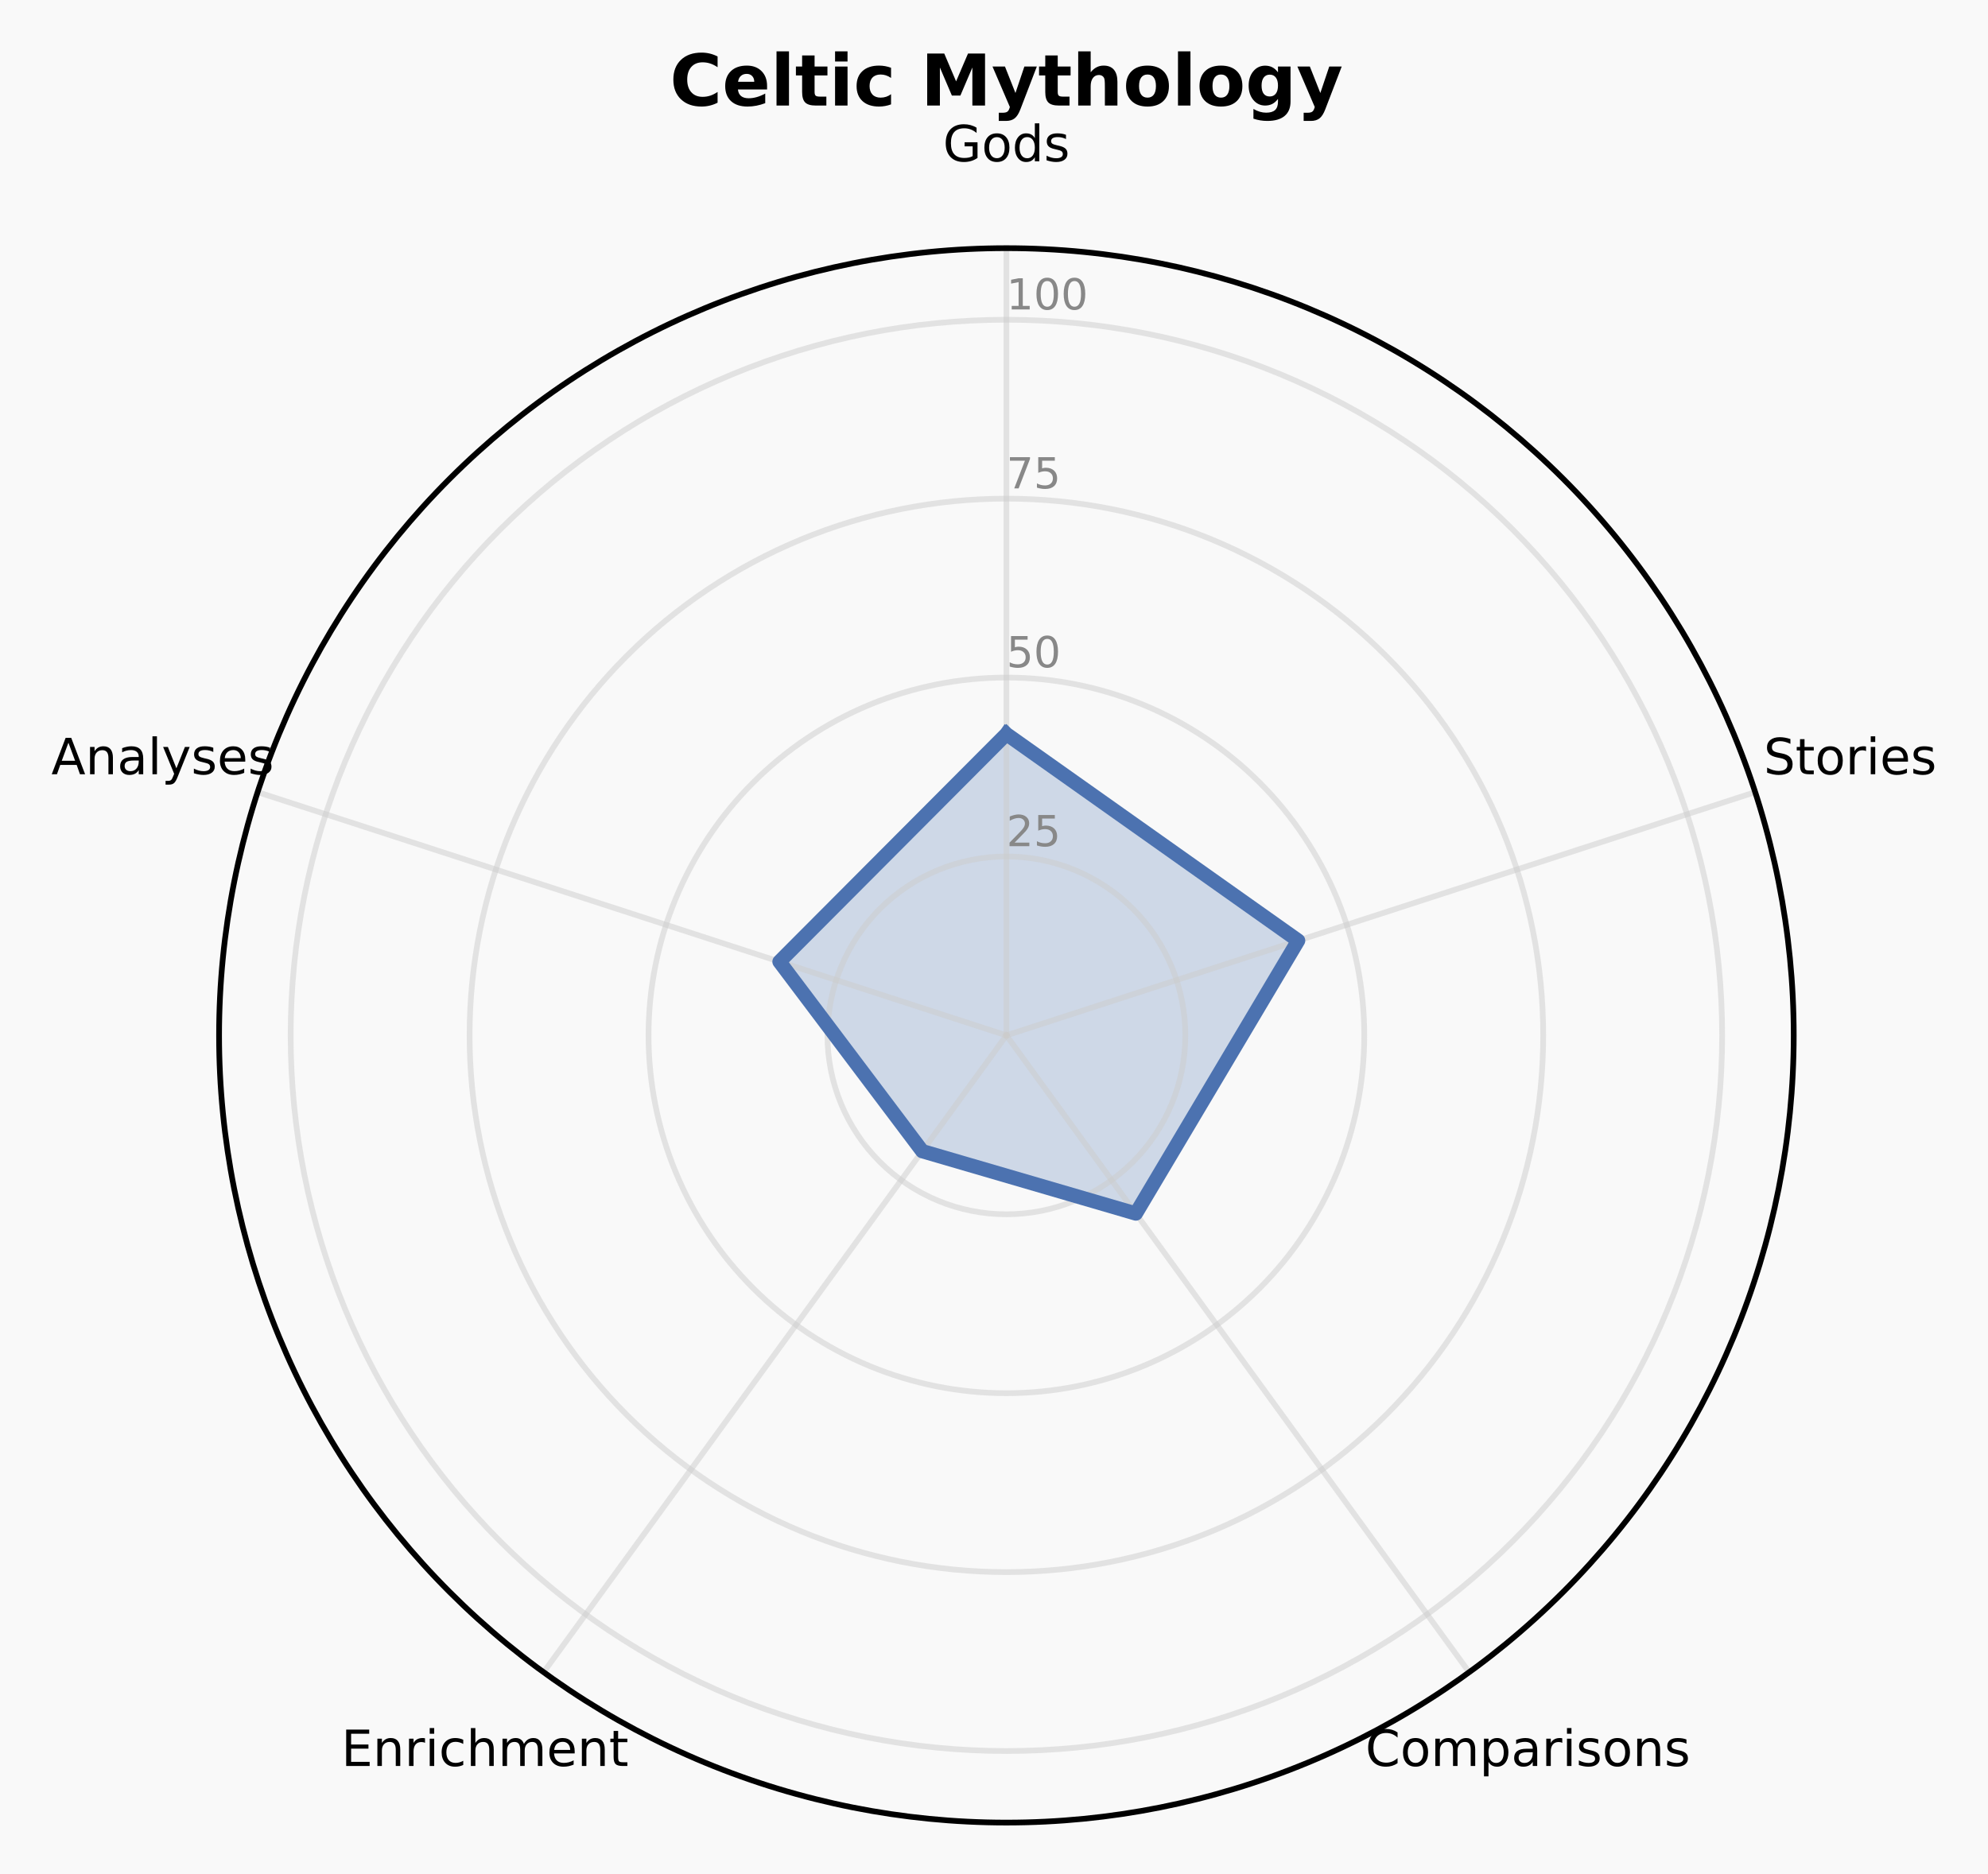
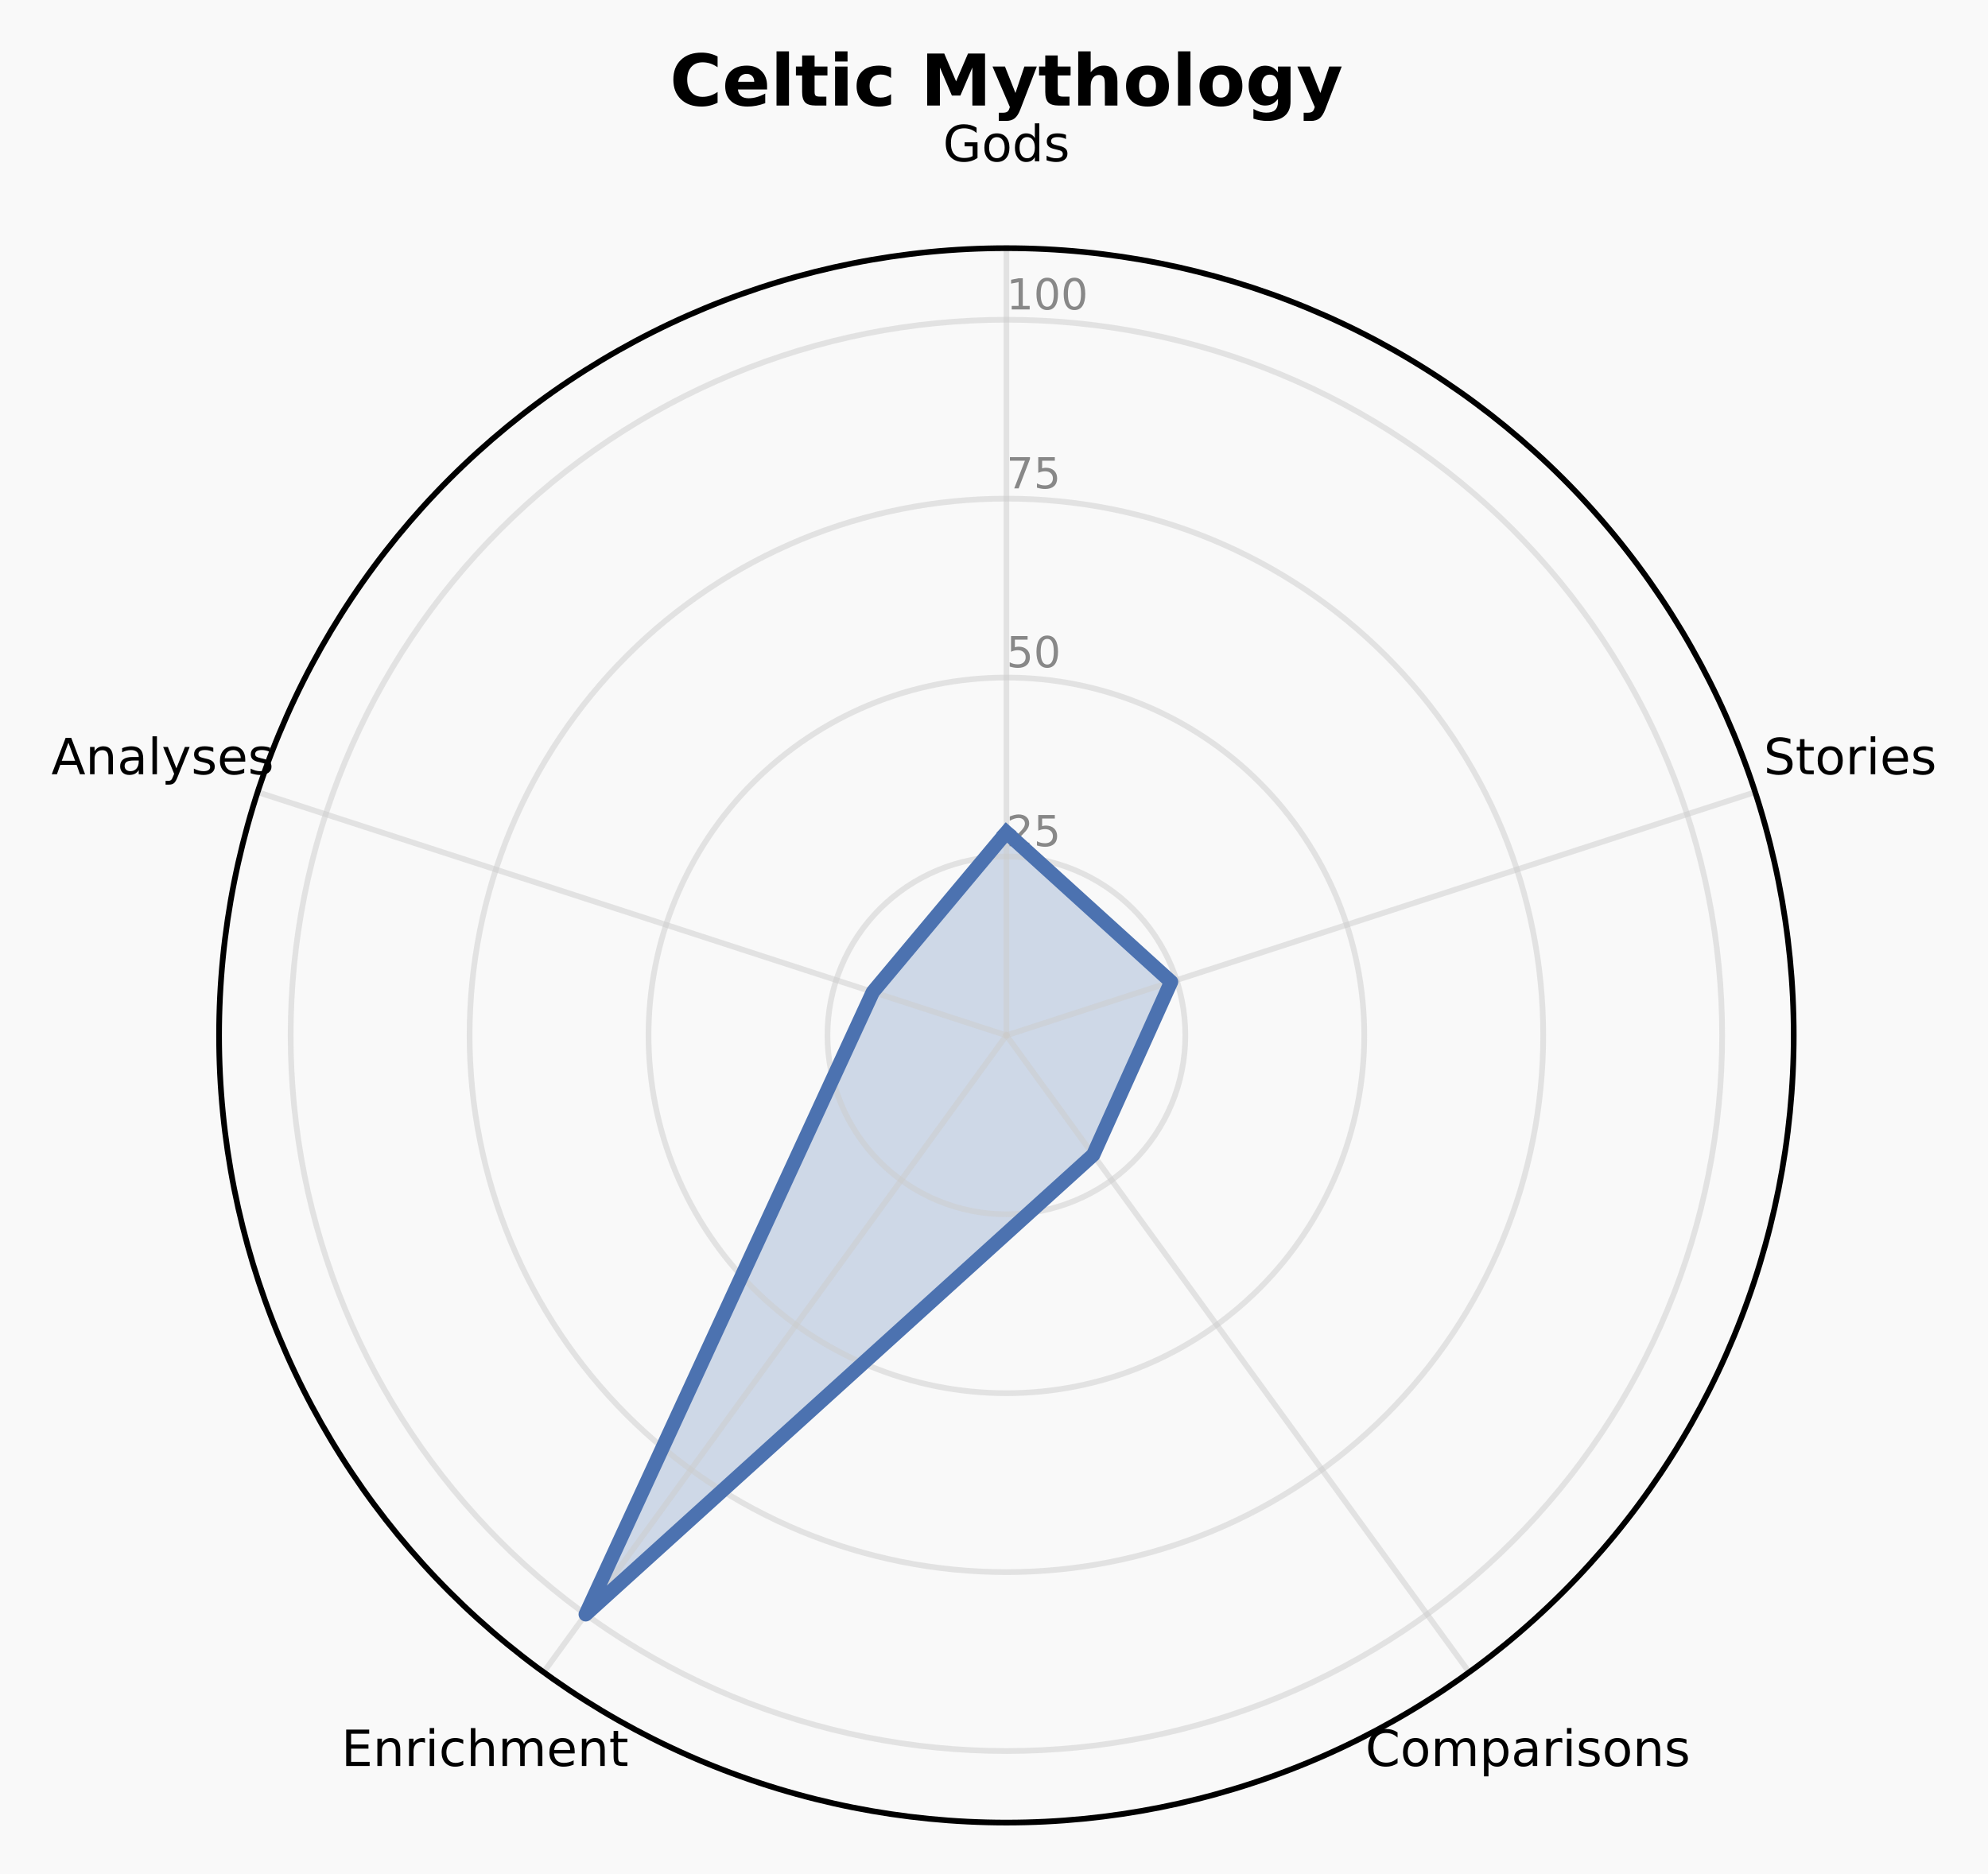
<svg xmlns="http://www.w3.org/2000/svg" xmlns:xlink="http://www.w3.org/1999/xlink" width="278.709pt" height="262.758pt" viewBox="0 0 278.709 262.758" version="1.1">
  <defs>
    <style type="text/css">*{stroke-linejoin: round; stroke-linecap: butt}</style>
  </defs>
  <g id="figure_1">
    <g id="patch_1">
      <path d="M 0 262.758  L 278.709 262.758  L 278.709 0  L 0 0  z " style="fill: #f9f9f9" />
    </g>
    <g id="axes_1">
      <g id="patch_2">
        <path d="M 251.473 145.178  C 251.473 130.683 248.618 116.329 243.071 102.938  C 237.524 89.546 229.393 77.377 219.143 67.128  C 208.894 56.878 196.725 48.748 183.334 43.201  C 169.942 37.654 155.588 34.798 141.093 34.798  C 126.598 34.798 112.244 37.654 98.853 43.201  C 85.461 48.748 73.293 56.878 63.043 67.128  C 52.794 77.377 44.663 89.546 39.116 102.938  C 33.569 116.329 30.714 130.683 30.714 145.178  C 30.714 159.673 33.569 174.027 39.116 187.418  C 44.663 200.81 52.794 212.979 63.043 223.228  C 73.293 233.478 85.461 241.609 98.853 247.155  C 112.244 252.702 126.598 255.558 141.093 255.558  C 155.588 255.558 169.942 252.702 183.334 247.155  C 196.725 241.609 208.894 233.478 219.143 223.228  C 229.393 212.979 237.524 200.81 243.071 187.418  C 248.618 174.027 251.473 159.673 251.473 145.178  M 141.093 145.178  C 141.093 145.178 141.093 145.178 141.093 145.178  C 141.093 145.178 141.093 145.178 141.093 145.178  C 141.093 145.178 141.093 145.178 141.093 145.178  C 141.093 145.178 141.093 145.178 141.093 145.178  C 141.093 145.178 141.093 145.178 141.093 145.178  C 141.093 145.178 141.093 145.178 141.093 145.178  C 141.093 145.178 141.093 145.178 141.093 145.178  C 141.093 145.178 141.093 145.178 141.093 145.178  C 141.093 145.178 141.093 145.178 141.093 145.178  C 141.093 145.178 141.093 145.178 141.093 145.178  C 141.093 145.178 141.093 145.178 141.093 145.178  C 141.093 145.178 141.093 145.178 141.093 145.178  C 141.093 145.178 141.093 145.178 141.093 145.178  C 141.093 145.178 141.093 145.178 141.093 145.178  C 141.093 145.178 141.093 145.178 141.093 145.178  C 141.093 145.178 141.093 145.178 141.093 145.178  z " style="fill: #f9f9f9" />
      </g>
      <g id="patch_3">
-         <path d="M 141.093 102.927  L 181.993 131.889  L 159.241 170.157  L 129.297 161.414  L 109.282 134.842  z " clip-path="url(#pb16a40afc4)" style="fill: #4c72b0; opacity: 0.25; stroke: #4c72b0; stroke-linejoin: miter" />
+         <path d="M 141.093 116.722  L 164.182 137.676  L 153.264 161.93  L 82.112 226.359  L 122.369 139.094  z " clip-path="url(#p97d5275328)" style="fill: #4c72b0; opacity: 0.25; stroke: #4c72b0; stroke-linejoin: miter" />
      </g>
      <g id="matplotlib.axis_1">
        <g id="xtick_1">
          <g id="line2d_1">
-             <path d="M 141.093 145.178  L 141.093 34.798  " clip-path="url(#pb16a40afc4)" style="fill: none; stroke: #cccccc; stroke-opacity: 0.5; stroke-width: 0.8; stroke-linecap: square" />
+             <path d="M 141.093 145.178  L 141.093 34.798  " clip-path="url(#p97d5275328)" style="fill: none; stroke: #cccccc; stroke-opacity: 0.5; stroke-width: 0.8; stroke-linecap: square" />
          </g>
          <g id="text_1">
            <g transform="translate(132.1945 22.61707) scale(0.07 -0.07)">
              <defs>
                <path id="DejaVuSans-2a" d="M 3809 666  L 3809 1919  L 2778 1919  L 2778 2438  L 4434 2438  L 4434 434  Q 4069 175 3628 42  Q 3188 -91 2688 -91  Q 1594 -91 976 548  Q 359 1188 359 2328  Q 359 3472 976 4111  Q 1594 4750 2688 4750  Q 3144 4750 3555 4637  Q 3966 4525 4313 4306  L 4313 3634  Q 3963 3931 3569 4081  Q 3175 4231 2741 4231  Q 1884 4231 1454 3753  Q 1025 3275 1025 2328  Q 1025 1384 1454 906  Q 1884 428 2741 428  Q 3075 428 3337 486  Q 3600 544 3809 666  z " transform="scale(0.015625)" />
                <path id="DejaVuSans-52" d="M 1959 3097  Q 1497 3097 1228 2736  Q 959 2375 959 1747  Q 959 1119 1226 758  Q 1494 397 1959 397  Q 2419 397 2687 759  Q 2956 1122 2956 1747  Q 2956 2369 2687 2733  Q 2419 3097 1959 3097  z M 1959 3584  Q 2709 3584 3137 3096  Q 3566 2609 3566 1747  Q 3566 888 3137 398  Q 2709 -91 1959 -91  Q 1206 -91 779 398  Q 353 888 353 1747  Q 353 2609 779 3096  Q 1206 3584 1959 3584  z " transform="scale(0.015625)" />
                <path id="DejaVuSans-47" d="M 2906 2969  L 2906 4863  L 3481 4863  L 3481 0  L 2906 0  L 2906 525  Q 2725 213 2448 61  Q 2172 -91 1784 -91  Q 1150 -91 751 415  Q 353 922 353 1747  Q 353 2572 751 3078  Q 1150 3584 1784 3584  Q 2172 3584 2448 3432  Q 2725 3281 2906 2969  z M 947 1747  Q 947 1113 1208 752  Q 1469 391 1925 391  Q 2381 391 2643 752  Q 2906 1113 2906 1747  Q 2906 2381 2643 2742  Q 2381 3103 1925 3103  Q 1469 3103 1208 2742  Q 947 2381 947 1747  z " transform="scale(0.015625)" />
                <path id="DejaVuSans-56" d="M 2834 3397  L 2834 2853  Q 2591 2978 2328 3040  Q 2066 3103 1784 3103  Q 1356 3103 1142 2972  Q 928 2841 928 2578  Q 928 2378 1081 2264  Q 1234 2150 1697 2047  L 1894 2003  Q 2506 1872 2764 1633  Q 3022 1394 3022 966  Q 3022 478 2636 193  Q 2250 -91 1575 -91  Q 1294 -91 989 -36  Q 684 19 347 128  L 347 722  Q 666 556 975 473  Q 1284 391 1588 391  Q 1994 391 2212 530  Q 2431 669 2431 922  Q 2431 1156 2273 1281  Q 2116 1406 1581 1522  L 1381 1569  Q 847 1681 609 1914  Q 372 2147 372 2553  Q 372 3047 722 3315  Q 1072 3584 1716 3584  Q 2034 3584 2315 3537  Q 2597 3491 2834 3397  z " transform="scale(0.015625)" />
              </defs>
              <use xlink:href="#DejaVuSans-2a" />
              <use xlink:href="#DejaVuSans-52" transform="translate(77.48438 0)" />
              <use xlink:href="#DejaVuSans-47" transform="translate(138.6719 0)" />
              <use xlink:href="#DejaVuSans-56" transform="translate(202.1562 0)" />
            </g>
          </g>
        </g>
        <g id="xtick_2">
          <g id="line2d_2">
-             <path d="M 141.093 145.178  L 246.07 111.069  " clip-path="url(#pb16a40afc4)" style="fill: none; stroke: #cccccc; stroke-opacity: 0.5; stroke-width: 0.8; stroke-linecap: square" />
+             <path d="M 141.093 145.178  L 246.07 111.069  " clip-path="url(#p97d5275328)" style="fill: none; stroke: #cccccc; stroke-opacity: 0.5; stroke-width: 0.8; stroke-linecap: square" />
          </g>
          <g id="text_2">
            <g transform="translate(247.2616 108.5613) scale(0.07 -0.07)">
              <defs>
                <path id="DejaVuSans-36" d="M 3425 4513  L 3425 3897  Q 3066 4069 2747 4153  Q 2428 4238 2131 4238  Q 1616 4238 1336 4038  Q 1056 3838 1056 3469  Q 1056 3159 1242 3001  Q 1428 2844 1947 2747  L 2328 2669  Q 3034 2534 3370 2195  Q 3706 1856 3706 1288  Q 3706 609 3251 259  Q 2797 -91 1919 -91  Q 1588 -91 1214 -16  Q 841 59 441 206  L 441 856  Q 825 641 1194 531  Q 1563 422 1919 422  Q 2459 422 2753 634  Q 3047 847 3047 1241  Q 3047 1584 2836 1778  Q 2625 1972 2144 2069  L 1759 2144  Q 1053 2284 737 2584  Q 422 2884 422 3419  Q 422 4038 858 4394  Q 1294 4750 2059 4750  Q 2388 4750 2728 4690  Q 3069 4631 3425 4513  z " transform="scale(0.015625)" />
                <path id="DejaVuSans-57" d="M 1172 4494  L 1172 3500  L 2356 3500  L 2356 3053  L 1172 3053  L 1172 1153  Q 1172 725 1289 603  Q 1406 481 1766 481  L 2356 481  L 2356 0  L 1766 0  Q 1100 0 847 248  Q 594 497 594 1153  L 594 3053  L 172 3053  L 172 3500  L 594 3500  L 594 4494  L 1172 4494  z " transform="scale(0.015625)" />
                <path id="DejaVuSans-55" d="M 2631 2963  Q 2534 3019 2420 3045  Q 2306 3072 2169 3072  Q 1681 3072 1420 2755  Q 1159 2438 1159 1844  L 1159 0  L 581 0  L 581 3500  L 1159 3500  L 1159 2956  Q 1341 3275 1631 3429  Q 1922 3584 2338 3584  Q 2397 3584 2469 3576  Q 2541 3569 2628 3553  L 2631 2963  z " transform="scale(0.015625)" />
                <path id="DejaVuSans-4c" d="M 603 3500  L 1178 3500  L 1178 0  L 603 0  L 603 3500  z M 603 4863  L 1178 4863  L 1178 4134  L 603 4134  L 603 4863  z " transform="scale(0.015625)" />
                <path id="DejaVuSans-48" d="M 3597 1894  L 3597 1613  L 953 1613  Q 991 1019 1311 708  Q 1631 397 2203 397  Q 2534 397 2845 478  Q 3156 559 3463 722  L 3463 178  Q 3153 47 2828 -22  Q 2503 -91 2169 -91  Q 1331 -91 842 396  Q 353 884 353 1716  Q 353 2575 817 3079  Q 1281 3584 2069 3584  Q 2775 3584 3186 3129  Q 3597 2675 3597 1894  z M 3022 2063  Q 3016 2534 2758 2815  Q 2500 3097 2075 3097  Q 1594 3097 1305 2825  Q 1016 2553 972 2059  L 3022 2063  z " transform="scale(0.015625)" />
              </defs>
              <use xlink:href="#DejaVuSans-36" />
              <use xlink:href="#DejaVuSans-57" transform="translate(63.48438 0)" />
              <use xlink:href="#DejaVuSans-52" transform="translate(102.6875 0)" />
              <use xlink:href="#DejaVuSans-55" transform="translate(163.875 0)" />
              <use xlink:href="#DejaVuSans-4c" transform="translate(204.9844 0)" />
              <use xlink:href="#DejaVuSans-48" transform="translate(232.7656 0)" />
              <use xlink:href="#DejaVuSans-56" transform="translate(294.2969 0)" />
            </g>
          </g>
        </g>
        <g id="xtick_3">
          <g id="line2d_3">
-             <path d="M 141.093 145.178  L 205.973 234.477  " clip-path="url(#pb16a40afc4)" style="fill: none; stroke: #cccccc; stroke-opacity: 0.5; stroke-width: 0.8; stroke-linecap: square" />
+             <path d="M 141.093 145.178  L 205.973 234.477  " clip-path="url(#p97d5275328)" style="fill: none; stroke: #cccccc; stroke-opacity: 0.5; stroke-width: 0.8; stroke-linecap: square" />
          </g>
          <g id="text_3">
            <g transform="translate(191.4228 247.6219) scale(0.07 -0.07)">
              <defs>
                <path id="DejaVuSans-26" d="M 4122 4306  L 4122 3641  Q 3803 3938 3442 4084  Q 3081 4231 2675 4231  Q 1875 4231 1450 3742  Q 1025 3253 1025 2328  Q 1025 1406 1450 917  Q 1875 428 2675 428  Q 3081 428 3442 575  Q 3803 722 4122 1019  L 4122 359  Q 3791 134 3420 21  Q 3050 -91 2638 -91  Q 1578 -91 968 557  Q 359 1206 359 2328  Q 359 3453 968 4101  Q 1578 4750 2638 4750  Q 3056 4750 3426 4639  Q 3797 4528 4122 4306  z " transform="scale(0.015625)" />
                <path id="DejaVuSans-50" d="M 3328 2828  Q 3544 3216 3844 3400  Q 4144 3584 4550 3584  Q 5097 3584 5394 3201  Q 5691 2819 5691 2113  L 5691 0  L 5113 0  L 5113 2094  Q 5113 2597 4934 2840  Q 4756 3084 4391 3084  Q 3944 3084 3684 2787  Q 3425 2491 3425 1978  L 3425 0  L 2847 0  L 2847 2094  Q 2847 2600 2669 2842  Q 2491 3084 2119 3084  Q 1678 3084 1418 2786  Q 1159 2488 1159 1978  L 1159 0  L 581 0  L 581 3500  L 1159 3500  L 1159 2956  Q 1356 3278 1631 3431  Q 1906 3584 2284 3584  Q 2666 3584 2933 3390  Q 3200 3197 3328 2828  z " transform="scale(0.015625)" />
                <path id="DejaVuSans-53" d="M 1159 525  L 1159 -1331  L 581 -1331  L 581 3500  L 1159 3500  L 1159 2969  Q 1341 3281 1617 3432  Q 1894 3584 2278 3584  Q 2916 3584 3314 3078  Q 3713 2572 3713 1747  Q 3713 922 3314 415  Q 2916 -91 2278 -91  Q 1894 -91 1617 61  Q 1341 213 1159 525  z M 3116 1747  Q 3116 2381 2855 2742  Q 2594 3103 2138 3103  Q 1681 3103 1420 2742  Q 1159 2381 1159 1747  Q 1159 1113 1420 752  Q 1681 391 2138 391  Q 2594 391 2855 752  Q 3116 1113 3116 1747  z " transform="scale(0.015625)" />
                <path id="DejaVuSans-44" d="M 2194 1759  Q 1497 1759 1228 1600  Q 959 1441 959 1056  Q 959 750 1161 570  Q 1363 391 1709 391  Q 2188 391 2477 730  Q 2766 1069 2766 1631  L 2766 1759  L 2194 1759  z M 3341 1997  L 3341 0  L 2766 0  L 2766 531  Q 2569 213 2275 61  Q 1981 -91 1556 -91  Q 1019 -91 701 211  Q 384 513 384 1019  Q 384 1609 779 1909  Q 1175 2209 1959 2209  L 2766 2209  L 2766 2266  Q 2766 2663 2505 2880  Q 2244 3097 1772 3097  Q 1472 3097 1187 3025  Q 903 2953 641 2809  L 641 3341  Q 956 3463 1253 3523  Q 1550 3584 1831 3584  Q 2591 3584 2966 3190  Q 3341 2797 3341 1997  z " transform="scale(0.015625)" />
                <path id="DejaVuSans-51" d="M 3513 2113  L 3513 0  L 2938 0  L 2938 2094  Q 2938 2591 2744 2837  Q 2550 3084 2163 3084  Q 1697 3084 1428 2787  Q 1159 2491 1159 1978  L 1159 0  L 581 0  L 581 3500  L 1159 3500  L 1159 2956  Q 1366 3272 1645 3428  Q 1925 3584 2291 3584  Q 2894 3584 3203 3211  Q 3513 2838 3513 2113  z " transform="scale(0.015625)" />
              </defs>
              <use xlink:href="#DejaVuSans-26" />
              <use xlink:href="#DejaVuSans-52" transform="translate(69.82812 0)" />
              <use xlink:href="#DejaVuSans-50" transform="translate(131.0156 0)" />
              <use xlink:href="#DejaVuSans-53" transform="translate(228.4219 0)" />
              <use xlink:href="#DejaVuSans-44" transform="translate(291.9062 0)" />
              <use xlink:href="#DejaVuSans-55" transform="translate(353.1875 0)" />
              <use xlink:href="#DejaVuSans-4c" transform="translate(394.2969 0)" />
              <use xlink:href="#DejaVuSans-56" transform="translate(422.0781 0)" />
              <use xlink:href="#DejaVuSans-52" transform="translate(474.1719 0)" />
              <use xlink:href="#DejaVuSans-51" transform="translate(535.3594 0)" />
              <use xlink:href="#DejaVuSans-56" transform="translate(598.7344 0)" />
            </g>
          </g>
        </g>
        <g id="xtick_4">
          <g id="line2d_4">
-             <path d="M 141.093 145.178  L 76.214 234.477  " clip-path="url(#pb16a40afc4)" style="fill: none; stroke: #cccccc; stroke-opacity: 0.5; stroke-width: 0.8; stroke-linecap: square" />
+             <path d="M 141.093 145.178  L 76.214 234.477  " clip-path="url(#p97d5275328)" style="fill: none; stroke: #cccccc; stroke-opacity: 0.5; stroke-width: 0.8; stroke-linecap: square" />
          </g>
          <g id="text_4">
            <g transform="translate(47.8483 247.6219) scale(0.07 -0.07)">
              <defs>
                <path id="DejaVuSans-28" d="M 628 4666  L 3578 4666  L 3578 4134  L 1259 4134  L 1259 2753  L 3481 2753  L 3481 2222  L 1259 2222  L 1259 531  L 3634 531  L 3634 0  L 628 0  L 628 4666  z " transform="scale(0.015625)" />
                <path id="DejaVuSans-46" d="M 3122 3366  L 3122 2828  Q 2878 2963 2633 3030  Q 2388 3097 2138 3097  Q 1578 3097 1268 2742  Q 959 2388 959 1747  Q 959 1106 1268 751  Q 1578 397 2138 397  Q 2388 397 2633 464  Q 2878 531 3122 666  L 3122 134  Q 2881 22 2623 -34  Q 2366 -91 2075 -91  Q 1284 -91 818 406  Q 353 903 353 1747  Q 353 2603 823 3093  Q 1294 3584 2113 3584  Q 2378 3584 2631 3529  Q 2884 3475 3122 3366  z " transform="scale(0.015625)" />
                <path id="DejaVuSans-4b" d="M 3513 2113  L 3513 0  L 2938 0  L 2938 2094  Q 2938 2591 2744 2837  Q 2550 3084 2163 3084  Q 1697 3084 1428 2787  Q 1159 2491 1159 1978  L 1159 0  L 581 0  L 581 4863  L 1159 4863  L 1159 2956  Q 1366 3272 1645 3428  Q 1925 3584 2291 3584  Q 2894 3584 3203 3211  Q 3513 2838 3513 2113  z " transform="scale(0.015625)" />
              </defs>
              <use xlink:href="#DejaVuSans-28" />
              <use xlink:href="#DejaVuSans-51" transform="translate(63.1875 0)" />
              <use xlink:href="#DejaVuSans-55" transform="translate(126.5625 0)" />
              <use xlink:href="#DejaVuSans-4c" transform="translate(167.6719 0)" />
              <use xlink:href="#DejaVuSans-46" transform="translate(195.4531 0)" />
              <use xlink:href="#DejaVuSans-4b" transform="translate(250.4375 0)" />
              <use xlink:href="#DejaVuSans-50" transform="translate(313.8125 0)" />
              <use xlink:href="#DejaVuSans-48" transform="translate(411.2188 0)" />
              <use xlink:href="#DejaVuSans-51" transform="translate(472.75 0)" />
              <use xlink:href="#DejaVuSans-57" transform="translate(536.125 0)" />
            </g>
          </g>
        </g>
        <g id="xtick_5">
          <g id="line2d_5">
-             <path d="M 141.093 145.178  L 36.116 111.069  " clip-path="url(#pb16a40afc4)" style="fill: none; stroke: #cccccc; stroke-opacity: 0.5; stroke-width: 0.8; stroke-linecap: square" />
+             <path d="M 141.093 145.178  L 36.116 111.069  " clip-path="url(#p97d5275328)" style="fill: none; stroke: #cccccc; stroke-opacity: 0.5; stroke-width: 0.8; stroke-linecap: square" />
          </g>
          <g id="text_5">
            <g transform="translate(7.2 108.5613) scale(0.07 -0.07)">
              <defs>
                <path id="DejaVuSans-24" d="M 2188 4044  L 1331 1722  L 3047 1722  L 2188 4044  z M 1831 4666  L 2547 4666  L 4325 0  L 3669 0  L 3244 1197  L 1141 1197  L 716 0  L 50 0  L 1831 4666  z " transform="scale(0.015625)" />
                <path id="DejaVuSans-4f" d="M 603 4863  L 1178 4863  L 1178 0  L 603 0  L 603 4863  z " transform="scale(0.015625)" />
                <path id="DejaVuSans-5c" d="M 2059 -325  Q 1816 -950 1584 -1140  Q 1353 -1331 966 -1331  L 506 -1331  L 506 -850  L 844 -850  Q 1081 -850 1212 -737  Q 1344 -625 1503 -206  L 1606 56  L 191 3500  L 800 3500  L 1894 763  L 2988 3500  L 3597 3500  L 2059 -325  z " transform="scale(0.015625)" />
              </defs>
              <use xlink:href="#DejaVuSans-24" />
              <use xlink:href="#DejaVuSans-51" transform="translate(68.40625 0)" />
              <use xlink:href="#DejaVuSans-44" transform="translate(131.7812 0)" />
              <use xlink:href="#DejaVuSans-4f" transform="translate(193.0625 0)" />
              <use xlink:href="#DejaVuSans-5c" transform="translate(220.8438 0)" />
              <use xlink:href="#DejaVuSans-56" transform="translate(280.0312 0)" />
              <use xlink:href="#DejaVuSans-48" transform="translate(332.125 0)" />
              <use xlink:href="#DejaVuSans-56" transform="translate(393.6562 0)" />
            </g>
          </g>
        </g>
      </g>
      <g id="matplotlib.axis_2">
        <g id="ytick_1">
          <g id="line2d_6">
-             <path d="M 141.093 120.092  C 144.388 120.092 147.65 120.741 150.693 122.001  C 153.737 123.262 156.503 125.11 158.832 127.439  C 161.161 129.769 163.009 132.534 164.27 135.578  C 165.531 138.621 166.18 141.884 166.18 145.178  C 166.18 148.472 165.531 151.735 164.27 154.778  C 163.009 157.822 161.161 160.587 158.832 162.917  C 156.503 165.246 153.737 167.094 150.693 168.355  C 147.65 169.615 144.388 170.264 141.093 170.264  C 137.799 170.264 134.537 169.615 131.493 168.355  C 128.45 167.094 125.684 165.246 123.355 162.917  C 121.025 160.587 119.177 157.822 117.917 154.778  C 116.656 151.735 116.007 148.472 116.007 145.178  C 116.007 141.884 116.656 138.621 117.917 135.578  C 119.177 132.534 121.025 129.769 123.355 127.439  C 125.684 125.11 128.45 123.262 131.493 122.001  C 134.537 120.741 137.799 120.092 141.093 120.092  " clip-path="url(#pb16a40afc4)" style="fill: none; stroke: #cccccc; stroke-opacity: 0.5; stroke-width: 0.8; stroke-linecap: square" />
+             <path d="M 141.093 120.092  C 144.388 120.092 147.65 120.741 150.693 122.001  C 153.737 123.262 156.503 125.11 158.832 127.439  C 161.161 129.769 163.009 132.534 164.27 135.578  C 165.531 138.621 166.18 141.884 166.18 145.178  C 166.18 148.472 165.531 151.735 164.27 154.778  C 163.009 157.822 161.161 160.587 158.832 162.917  C 156.503 165.246 153.737 167.094 150.693 168.355  C 147.65 169.615 144.388 170.264 141.093 170.264  C 137.799 170.264 134.537 169.615 131.493 168.355  C 128.45 167.094 125.684 165.246 123.355 162.917  C 121.025 160.587 119.177 157.822 117.917 154.778  C 116.656 151.735 116.007 148.472 116.007 145.178  C 116.007 141.884 116.656 138.621 117.917 135.578  C 119.177 132.534 121.025 129.769 123.355 127.439  C 125.684 125.11 128.45 123.262 131.493 122.001  C 134.537 120.741 137.799 120.092 141.093 120.092  " clip-path="url(#p97d5275328)" style="fill: none; stroke: #cccccc; stroke-opacity: 0.5; stroke-width: 0.8; stroke-linecap: square" />
          </g>
          <g id="text_6">
            <g style="fill: #888888" transform="translate(141.0933 118.6504) scale(0.06 -0.06)">
              <defs>
                <path id="DejaVuSans-15" d="M 1228 531  L 3431 531  L 3431 0  L 469 0  L 469 531  Q 828 903 1448 1529  Q 2069 2156 2228 2338  Q 2531 2678 2651 2914  Q 2772 3150 2772 3378  Q 2772 3750 2511 3984  Q 2250 4219 1831 4219  Q 1534 4219 1204 4116  Q 875 4013 500 3803  L 500 4441  Q 881 4594 1212 4672  Q 1544 4750 1819 4750  Q 2544 4750 2975 4387  Q 3406 4025 3406 3419  Q 3406 3131 3298 2873  Q 3191 2616 2906 2266  Q 2828 2175 2409 1742  Q 1991 1309 1228 531  z " transform="scale(0.015625)" />
                <path id="DejaVuSans-18" d="M 691 4666  L 3169 4666  L 3169 4134  L 1269 4134  L 1269 2991  Q 1406 3038 1543 3061  Q 1681 3084 1819 3084  Q 2600 3084 3056 2656  Q 3513 2228 3513 1497  Q 3513 744 3044 326  Q 2575 -91 1722 -91  Q 1428 -91 1123 -41  Q 819 9 494 109  L 494 744  Q 775 591 1075 516  Q 1375 441 1709 441  Q 2250 441 2565 725  Q 2881 1009 2881 1497  Q 2881 1984 2565 2268  Q 2250 2553 1709 2553  Q 1456 2553 1204 2497  Q 953 2441 691 2322  L 691 4666  z " transform="scale(0.015625)" />
              </defs>
              <use xlink:href="#DejaVuSans-15" />
              <use xlink:href="#DejaVuSans-18" transform="translate(63.625 0)" />
            </g>
          </g>
        </g>
        <g id="ytick_2">
          <g id="line2d_7">
-             <path d="M 141.093 95.005  C 147.682 95.005 154.206 96.303 160.293 98.825  C 166.381 101.346 171.912 105.042 176.571 109.701  C 181.229 114.36 184.925 119.891 187.447 125.978  C 189.968 132.065 191.266 138.589 191.266 145.178  C 191.266 151.767 189.968 158.291 187.447 164.378  C 184.925 170.465 181.229 175.997 176.571 180.655  C 171.912 185.314 166.381 189.01 160.293 191.531  C 154.206 194.053 147.682 195.351 141.093 195.351  C 134.505 195.351 127.98 194.053 121.893 191.531  C 115.806 189.01 110.275 185.314 105.616 180.655  C 100.957 175.997 97.261 170.465 94.74 164.378  C 92.219 158.291 90.921 151.767 90.921 145.178  C 90.921 138.589 92.219 132.065 94.74 125.978  C 97.261 119.891 100.957 114.36 105.616 109.701  C 110.275 105.042 115.806 101.346 121.893 98.825  C 127.98 96.303 134.505 95.005 141.093 95.005  " clip-path="url(#pb16a40afc4)" style="fill: none; stroke: #cccccc; stroke-opacity: 0.5; stroke-width: 0.8; stroke-linecap: square" />
+             <path d="M 141.093 95.005  C 147.682 95.005 154.206 96.303 160.293 98.825  C 166.381 101.346 171.912 105.042 176.571 109.701  C 181.229 114.36 184.925 119.891 187.447 125.978  C 189.968 132.065 191.266 138.589 191.266 145.178  C 191.266 151.767 189.968 158.291 187.447 164.378  C 184.925 170.465 181.229 175.997 176.571 180.655  C 171.912 185.314 166.381 189.01 160.293 191.531  C 154.206 194.053 147.682 195.351 141.093 195.351  C 134.505 195.351 127.98 194.053 121.893 191.531  C 115.806 189.01 110.275 185.314 105.616 180.655  C 100.957 175.997 97.261 170.465 94.74 164.378  C 92.219 158.291 90.921 151.767 90.921 145.178  C 90.921 138.589 92.219 132.065 94.74 125.978  C 97.261 119.891 100.957 114.36 105.616 109.701  C 110.275 105.042 115.806 101.346 121.893 98.825  C 127.98 96.303 134.505 95.005 141.093 95.005  " clip-path="url(#p97d5275328)" style="fill: none; stroke: #cccccc; stroke-opacity: 0.5; stroke-width: 0.8; stroke-linecap: square" />
          </g>
          <g id="text_7">
            <g style="fill: #888888" transform="translate(141.0933 93.56408) scale(0.06 -0.06)">
              <defs>
                <path id="DejaVuSans-13" d="M 2034 4250  Q 1547 4250 1301 3770  Q 1056 3291 1056 2328  Q 1056 1369 1301 889  Q 1547 409 2034 409  Q 2525 409 2770 889  Q 3016 1369 3016 2328  Q 3016 3291 2770 3770  Q 2525 4250 2034 4250  z M 2034 4750  Q 2819 4750 3233 4129  Q 3647 3509 3647 2328  Q 3647 1150 3233 529  Q 2819 -91 2034 -91  Q 1250 -91 836 529  Q 422 1150 422 2328  Q 422 3509 836 4129  Q 1250 4750 2034 4750  z " transform="scale(0.015625)" />
              </defs>
              <use xlink:href="#DejaVuSans-18" />
              <use xlink:href="#DejaVuSans-13" transform="translate(63.625 0)" />
            </g>
          </g>
        </g>
        <g id="ytick_3">
          <g id="line2d_8">
-             <path d="M 141.093 69.919  C 150.976 69.919 160.763 71.866 169.894 75.648  C 179.024 79.43 187.321 84.974 194.309 91.962  C 201.298 98.95 206.841 107.247 210.623 116.378  C 214.405 125.508 216.352 135.295 216.352 145.178  C 216.352 155.061 214.405 164.848 210.623 173.978  C 206.841 183.109 201.298 191.406 194.309 198.394  C 187.321 205.382 179.024 210.926 169.894 214.708  C 160.763 218.49 150.976 220.437 141.093 220.437  C 131.21 220.437 121.424 218.49 112.293 214.708  C 103.162 210.926 94.866 205.382 87.877 198.394  C 80.889 191.406 75.345 183.109 71.563 173.978  C 67.781 164.848 65.834 155.061 65.834 145.178  C 65.834 135.295 67.781 125.508 71.563 116.378  C 75.345 107.247 80.889 98.95 87.877 91.962  C 94.866 84.974 103.162 79.43 112.293 75.648  C 121.424 71.866 131.21 69.919 141.093 69.919  " clip-path="url(#pb16a40afc4)" style="fill: none; stroke: #cccccc; stroke-opacity: 0.5; stroke-width: 0.8; stroke-linecap: square" />
+             <path d="M 141.093 69.919  C 150.976 69.919 160.763 71.866 169.894 75.648  C 179.024 79.43 187.321 84.974 194.309 91.962  C 201.298 98.95 206.841 107.247 210.623 116.378  C 214.405 125.508 216.352 135.295 216.352 145.178  C 216.352 155.061 214.405 164.848 210.623 173.978  C 206.841 183.109 201.298 191.406 194.309 198.394  C 187.321 205.382 179.024 210.926 169.894 214.708  C 160.763 218.49 150.976 220.437 141.093 220.437  C 131.21 220.437 121.424 218.49 112.293 214.708  C 103.162 210.926 94.866 205.382 87.877 198.394  C 80.889 191.406 75.345 183.109 71.563 173.978  C 67.781 164.848 65.834 155.061 65.834 145.178  C 65.834 135.295 67.781 125.508 71.563 116.378  C 75.345 107.247 80.889 98.95 87.877 91.962  C 94.866 84.974 103.162 79.43 112.293 75.648  C 121.424 71.866 131.21 69.919 141.093 69.919  " clip-path="url(#p97d5275328)" style="fill: none; stroke: #cccccc; stroke-opacity: 0.5; stroke-width: 0.8; stroke-linecap: square" />
          </g>
          <g id="text_8">
            <g style="fill: #888888" transform="translate(141.0933 68.47781) scale(0.06 -0.06)">
              <defs>
                <path id="DejaVuSans-1a" d="M 525 4666  L 3525 4666  L 3525 4397  L 1831 0  L 1172 0  L 2766 4134  L 525 4134  L 525 4666  z " transform="scale(0.015625)" />
              </defs>
              <use xlink:href="#DejaVuSans-1a" />
              <use xlink:href="#DejaVuSans-18" transform="translate(63.625 0)" />
            </g>
          </g>
        </g>
        <g id="ytick_4">
          <g id="line2d_9">
-             <path d="M 141.093 44.833  C 154.27 44.833 167.32 47.429 179.494 52.471  C 191.668 57.514 202.73 64.906 212.048 74.223  C 221.366 83.541 228.757 94.603 233.8 106.778  C 238.843 118.952 241.438 132.001 241.438 145.178  C 241.438 158.355 238.843 171.404 233.8 183.578  C 228.757 195.753 221.366 206.815 212.048 216.133  C 202.73 225.45 191.668 232.842 179.494 237.885  C 167.32 242.927 154.27 245.523 141.093 245.523  C 127.916 245.523 114.867 242.927 102.693 237.885  C 90.519 232.842 79.456 225.45 70.139 216.133  C 60.821 206.815 53.429 195.753 48.387 183.578  C 43.344 171.404 40.748 158.355 40.748 145.178  C 40.748 132.001 43.344 118.952 48.387 106.778  C 53.429 94.603 60.821 83.541 70.139 74.223  C 79.456 64.906 90.519 57.514 102.693 52.471  C 114.867 47.429 127.916 44.833 141.093 44.833  " clip-path="url(#pb16a40afc4)" style="fill: none; stroke: #cccccc; stroke-opacity: 0.5; stroke-width: 0.8; stroke-linecap: square" />
+             <path d="M 141.093 44.833  C 154.27 44.833 167.32 47.429 179.494 52.471  C 191.668 57.514 202.73 64.906 212.048 74.223  C 221.366 83.541 228.757 94.603 233.8 106.778  C 238.843 118.952 241.438 132.001 241.438 145.178  C 241.438 158.355 238.843 171.404 233.8 183.578  C 228.757 195.753 221.366 206.815 212.048 216.133  C 202.73 225.45 191.668 232.842 179.494 237.885  C 167.32 242.927 154.27 245.523 141.093 245.523  C 127.916 245.523 114.867 242.927 102.693 237.885  C 90.519 232.842 79.456 225.45 70.139 216.133  C 60.821 206.815 53.429 195.753 48.387 183.578  C 43.344 171.404 40.748 158.355 40.748 145.178  C 40.748 132.001 43.344 118.952 48.387 106.778  C 53.429 94.603 60.821 83.541 70.139 74.223  C 79.456 64.906 90.519 57.514 102.693 52.471  C 114.867 47.429 127.916 44.833 141.093 44.833  " clip-path="url(#p97d5275328)" style="fill: none; stroke: #cccccc; stroke-opacity: 0.5; stroke-width: 0.8; stroke-linecap: square" />
          </g>
          <g id="text_9">
            <g style="fill: #888888" transform="translate(141.0933 43.39154) scale(0.06 -0.06)">
              <defs>
                <path id="DejaVuSans-14" d="M 794 531  L 1825 531  L 1825 4091  L 703 3866  L 703 4441  L 1819 4666  L 2450 4666  L 2450 531  L 3481 531  L 3481 0  L 794 0  L 794 531  z " transform="scale(0.015625)" />
              </defs>
              <use xlink:href="#DejaVuSans-14" />
              <use xlink:href="#DejaVuSans-13" transform="translate(63.625 0)" />
              <use xlink:href="#DejaVuSans-13" transform="translate(127.25 0)" />
            </g>
          </g>
        </g>
      </g>
      <g id="line2d_10">
-         <path d="M 141.093 102.927  L 181.993 131.889  L 159.241 170.157  L 129.297 161.414  L 109.282 134.842  L 141.093 102.927  " clip-path="url(#pb16a40afc4)" style="fill: none; stroke: #4c72b0; stroke-width: 2; stroke-linecap: square" />
+         <path d="M 141.093 116.722  L 164.182 137.676  L 153.264 161.93  L 82.112 226.359  L 122.369 139.094  L 141.093 116.722  " clip-path="url(#p97d5275328)" style="fill: none; stroke: #4c72b0; stroke-width: 2; stroke-linecap: square" />
      </g>
      <g id="patch_4">
        <path d="M 141.093 34.798  C 126.598 34.798 112.244 37.654 98.853 43.201  C 85.461 48.748 73.293 56.878 63.043 67.128  C 52.794 77.377 44.663 89.546 39.116 102.938  C 33.569 116.329 30.714 130.683 30.714 145.178  C 30.714 159.673 33.569 174.027 39.116 187.418  C 44.663 200.81 52.794 212.979 63.043 223.228  C 73.293 233.478 85.461 241.609 98.853 247.155  C 112.244 252.702 126.598 255.558 141.093 255.558  C 155.588 255.558 169.942 252.702 183.334 247.155  C 196.725 241.609 208.894 233.478 219.143 223.228  C 229.393 212.979 237.524 200.81 243.071 187.418  C 248.618 174.027 251.473 159.673 251.473 145.178  C 251.473 130.683 248.618 116.329 243.071 102.938  C 237.524 89.546 229.393 77.377 219.143 67.128  C 208.894 56.878 196.725 48.748 183.334 43.201  C 169.942 37.654 155.588 34.798 141.093 34.798  " style="fill: none; stroke: #000000; stroke-width: 0.8; stroke-linejoin: miter; stroke-linecap: square" />
      </g>
      <g id="text_10">
        <g transform="translate(93.90264 14.79844) scale(0.1 -0.1)">
          <defs>
            <path id="DejaVuSans-Bold-26" d="M 4288 256  Q 3956 84 3597 -3  Q 3238 -91 2847 -91  Q 1681 -91 1000 561  Q 319 1213 319 2328  Q 319 3447 1000 4098  Q 1681 4750 2847 4750  Q 3238 4750 3597 4662  Q 3956 4575 4288 4403  L 4288 3438  Q 3953 3666 3628 3772  Q 3303 3878 2944 3878  Q 2300 3878 1931 3465  Q 1563 3053 1563 2328  Q 1563 1606 1931 1193  Q 2300 781 2944 781  Q 3303 781 3628 887  Q 3953 994 4288 1222  L 4288 256  z " transform="scale(0.015625)" />
            <path id="DejaVuSans-Bold-48" d="M 4031 1759  L 4031 1441  L 1416 1441  Q 1456 1047 1700 850  Q 1944 653 2381 653  Q 2734 653 3104 758  Q 3475 863 3866 1075  L 3866 213  Q 3469 63 3072 -14  Q 2675 -91 2278 -91  Q 1328 -91 801 392  Q 275 875 275 1747  Q 275 2603 792 3093  Q 1309 3584 2216 3584  Q 3041 3584 3536 3087  Q 4031 2591 4031 1759  z M 2881 2131  Q 2881 2450 2695 2645  Q 2509 2841 2209 2841  Q 1884 2841 1681 2658  Q 1478 2475 1428 2131  L 2881 2131  z " transform="scale(0.015625)" />
            <path id="DejaVuSans-Bold-4f" d="M 538 4863  L 1656 4863  L 1656 0  L 538 0  L 538 4863  z " transform="scale(0.015625)" />
            <path id="DejaVuSans-Bold-57" d="M 1759 4494  L 1759 3500  L 2913 3500  L 2913 2700  L 1759 2700  L 1759 1216  Q 1759 972 1856 886  Q 1953 800 2241 800  L 2816 800  L 2816 0  L 1856 0  Q 1194 0 917 276  Q 641 553 641 1216  L 641 2700  L 84 2700  L 84 3500  L 641 3500  L 641 4494  L 1759 4494  z " transform="scale(0.015625)" />
            <path id="DejaVuSans-Bold-4c" d="M 538 3500  L 1656 3500  L 1656 0  L 538 0  L 538 3500  z M 538 4863  L 1656 4863  L 1656 3950  L 538 3950  L 538 4863  z " transform="scale(0.015625)" />
            <path id="DejaVuSans-Bold-46" d="M 3366 3391  L 3366 2478  Q 3138 2634 2908 2709  Q 2678 2784 2431 2784  Q 1963 2784 1702 2511  Q 1441 2238 1441 1747  Q 1441 1256 1702 982  Q 1963 709 2431 709  Q 2694 709 2930 787  Q 3166 866 3366 1019  L 3366 103  Q 3103 6 2833 -42  Q 2563 -91 2291 -91  Q 1344 -91 809 395  Q 275 881 275 1747  Q 275 2613 809 3098  Q 1344 3584 2291 3584  Q 2566 3584 2833 3536  Q 3100 3488 3366 3391  z " transform="scale(0.015625)" />
            <path id="DejaVuSans-Bold-3" transform="scale(0.015625)" />
            <path id="DejaVuSans-Bold-30" d="M 588 4666  L 2119 4666  L 3181 2169  L 4250 4666  L 5778 4666  L 5778 0  L 4641 0  L 4641 3413  L 3566 897  L 2803 897  L 1728 3413  L 1728 0  L 588 0  L 588 4666  z " transform="scale(0.015625)" />
            <path id="DejaVuSans-Bold-5c" d="M 78 3500  L 1197 3500  L 2138 1125  L 2938 3500  L 4056 3500  L 2584 -331  Q 2363 -916 2067 -1148  Q 1772 -1381 1288 -1381  L 641 -1381  L 641 -647  L 991 -647  Q 1275 -647 1404 -556  Q 1534 -466 1606 -231  L 1638 -134  L 78 3500  z " transform="scale(0.015625)" />
            <path id="DejaVuSans-Bold-4b" d="M 4056 2131  L 4056 0  L 2931 0  L 2931 347  L 2931 1625  Q 2931 2084 2911 2256  Q 2891 2428 2841 2509  Q 2775 2619 2662 2680  Q 2550 2741 2406 2741  Q 2056 2741 1856 2470  Q 1656 2200 1656 1722  L 1656 0  L 538 0  L 538 4863  L 1656 4863  L 1656 2988  Q 1909 3294 2193 3439  Q 2478 3584 2822 3584  Q 3428 3584 3742 3212  Q 4056 2841 4056 2131  z " transform="scale(0.015625)" />
            <path id="DejaVuSans-Bold-52" d="M 2203 2784  Q 1831 2784 1636 2517  Q 1441 2250 1441 1747  Q 1441 1244 1636 976  Q 1831 709 2203 709  Q 2569 709 2762 976  Q 2956 1244 2956 1747  Q 2956 2250 2762 2517  Q 2569 2784 2203 2784  z M 2203 3584  Q 3106 3584 3614 3096  Q 4122 2609 4122 1747  Q 4122 884 3614 396  Q 3106 -91 2203 -91  Q 1297 -91 786 396  Q 275 884 275 1747  Q 275 2609 786 3096  Q 1297 3584 2203 3584  z " transform="scale(0.015625)" />
            <path id="DejaVuSans-Bold-4a" d="M 2919 594  Q 2688 288 2409 144  Q 2131 0 1766 0  Q 1125 0 706 504  Q 288 1009 288 1791  Q 288 2575 706 3076  Q 1125 3578 1766 3578  Q 2131 3578 2409 3434  Q 2688 3291 2919 2981  L 2919 3500  L 4044 3500  L 4044 353  Q 4044 -491 3511 -936  Q 2978 -1381 1966 -1381  Q 1638 -1381 1331 -1331  Q 1025 -1281 716 -1178  L 716 -306  Q 1009 -475 1290 -558  Q 1572 -641 1856 -641  Q 2406 -641 2662 -400  Q 2919 -159 2919 353  L 2919 594  z M 2181 2772  Q 1834 2772 1640 2515  Q 1447 2259 1447 1791  Q 1447 1309 1634 1061  Q 1822 813 2181 813  Q 2531 813 2725 1069  Q 2919 1325 2919 1791  Q 2919 2259 2725 2515  Q 2531 2772 2181 2772  z " transform="scale(0.015625)" />
          </defs>
          <use xlink:href="#DejaVuSans-Bold-26" />
          <use xlink:href="#DejaVuSans-Bold-48" transform="translate(73.39062 0)" />
          <use xlink:href="#DejaVuSans-Bold-4f" transform="translate(141.2188 0)" />
          <use xlink:href="#DejaVuSans-Bold-57" transform="translate(175.5 0)" />
          <use xlink:href="#DejaVuSans-Bold-4c" transform="translate(223.2969 0)" />
          <use xlink:href="#DejaVuSans-Bold-46" transform="translate(257.5781 0)" />
          <use xlink:href="#DejaVuSans-Bold-3" transform="translate(316.8594 0)" />
          <use xlink:href="#DejaVuSans-Bold-30" transform="translate(351.6719 0)" />
          <use xlink:href="#DejaVuSans-Bold-5c" transform="translate(451.1875 0)" />
          <use xlink:href="#DejaVuSans-Bold-57" transform="translate(516.375 0)" />
          <use xlink:href="#DejaVuSans-Bold-4b" transform="translate(564.1719 0)" />
          <use xlink:href="#DejaVuSans-Bold-52" transform="translate(635.3594 0)" />
          <use xlink:href="#DejaVuSans-Bold-4f" transform="translate(704.0625 0)" />
          <use xlink:href="#DejaVuSans-Bold-52" transform="translate(738.3438 0)" />
          <use xlink:href="#DejaVuSans-Bold-4a" transform="translate(807.0469 0)" />
          <use xlink:href="#DejaVuSans-Bold-5c" transform="translate(878.625 0)" />
        </g>
      </g>
    </g>
  </g>
  <defs>
-     <clipPath id="pb16a40afc4">
+     <clipPath id="p97d5275328">
      <path d="M 251.473 145.178  C 251.473 130.683 248.618 116.329 243.071 102.938  C 237.524 89.546 229.393 77.377 219.143 67.128  C 208.894 56.878 196.725 48.748 183.334 43.201  C 169.942 37.654 155.588 34.798 141.093 34.798  C 126.598 34.798 112.244 37.654 98.853 43.201  C 85.461 48.748 73.293 56.878 63.043 67.128  C 52.794 77.377 44.663 89.546 39.116 102.938  C 33.569 116.329 30.714 130.683 30.714 145.178  C 30.714 159.673 33.569 174.027 39.116 187.418  C 44.663 200.81 52.794 212.979 63.043 223.228  C 73.293 233.478 85.461 241.609 98.853 247.155  C 112.244 252.702 126.598 255.558 141.093 255.558  C 155.588 255.558 169.942 252.702 183.334 247.155  C 196.725 241.609 208.894 233.478 219.143 223.228  C 229.393 212.979 237.524 200.81 243.071 187.418  C 248.618 174.027 251.473 159.673 251.473 145.178  M 141.093 145.178  C 141.093 145.178 141.093 145.178 141.093 145.178  C 141.093 145.178 141.093 145.178 141.093 145.178  C 141.093 145.178 141.093 145.178 141.093 145.178  C 141.093 145.178 141.093 145.178 141.093 145.178  C 141.093 145.178 141.093 145.178 141.093 145.178  C 141.093 145.178 141.093 145.178 141.093 145.178  C 141.093 145.178 141.093 145.178 141.093 145.178  C 141.093 145.178 141.093 145.178 141.093 145.178  C 141.093 145.178 141.093 145.178 141.093 145.178  C 141.093 145.178 141.093 145.178 141.093 145.178  C 141.093 145.178 141.093 145.178 141.093 145.178  C 141.093 145.178 141.093 145.178 141.093 145.178  C 141.093 145.178 141.093 145.178 141.093 145.178  C 141.093 145.178 141.093 145.178 141.093 145.178  C 141.093 145.178 141.093 145.178 141.093 145.178  C 141.093 145.178 141.093 145.178 141.093 145.178  z " />
    </clipPath>
  </defs>
</svg>
